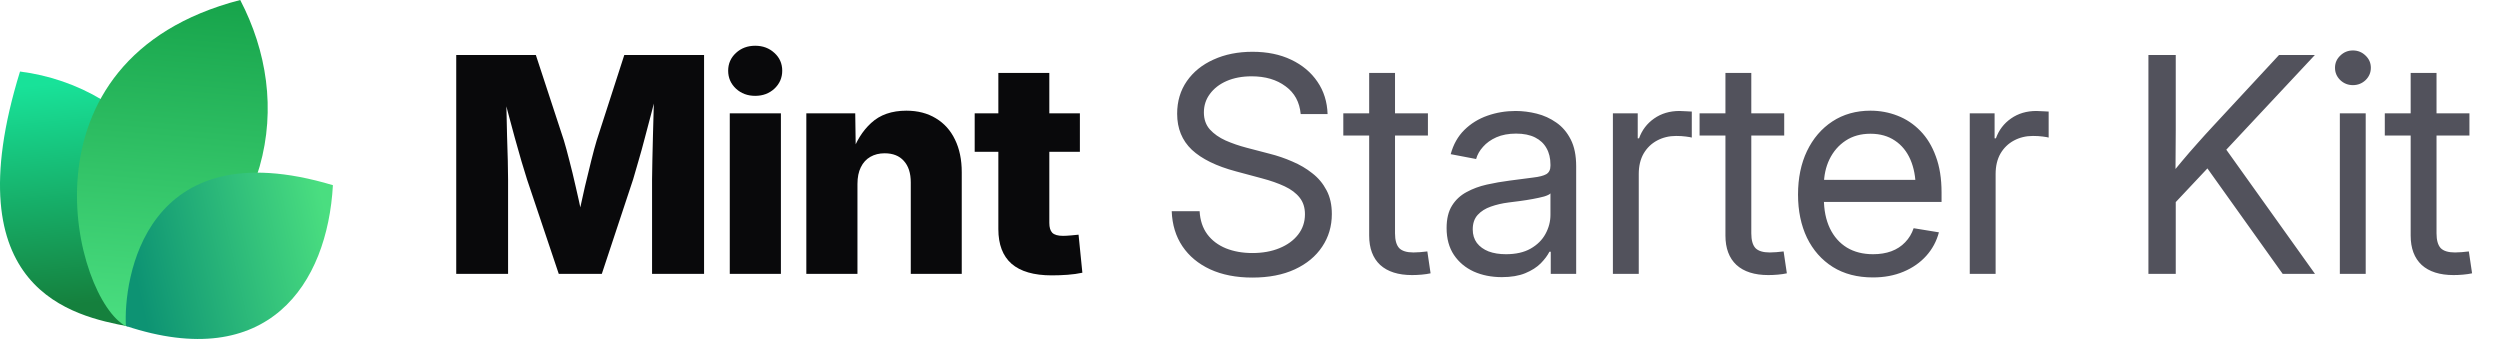
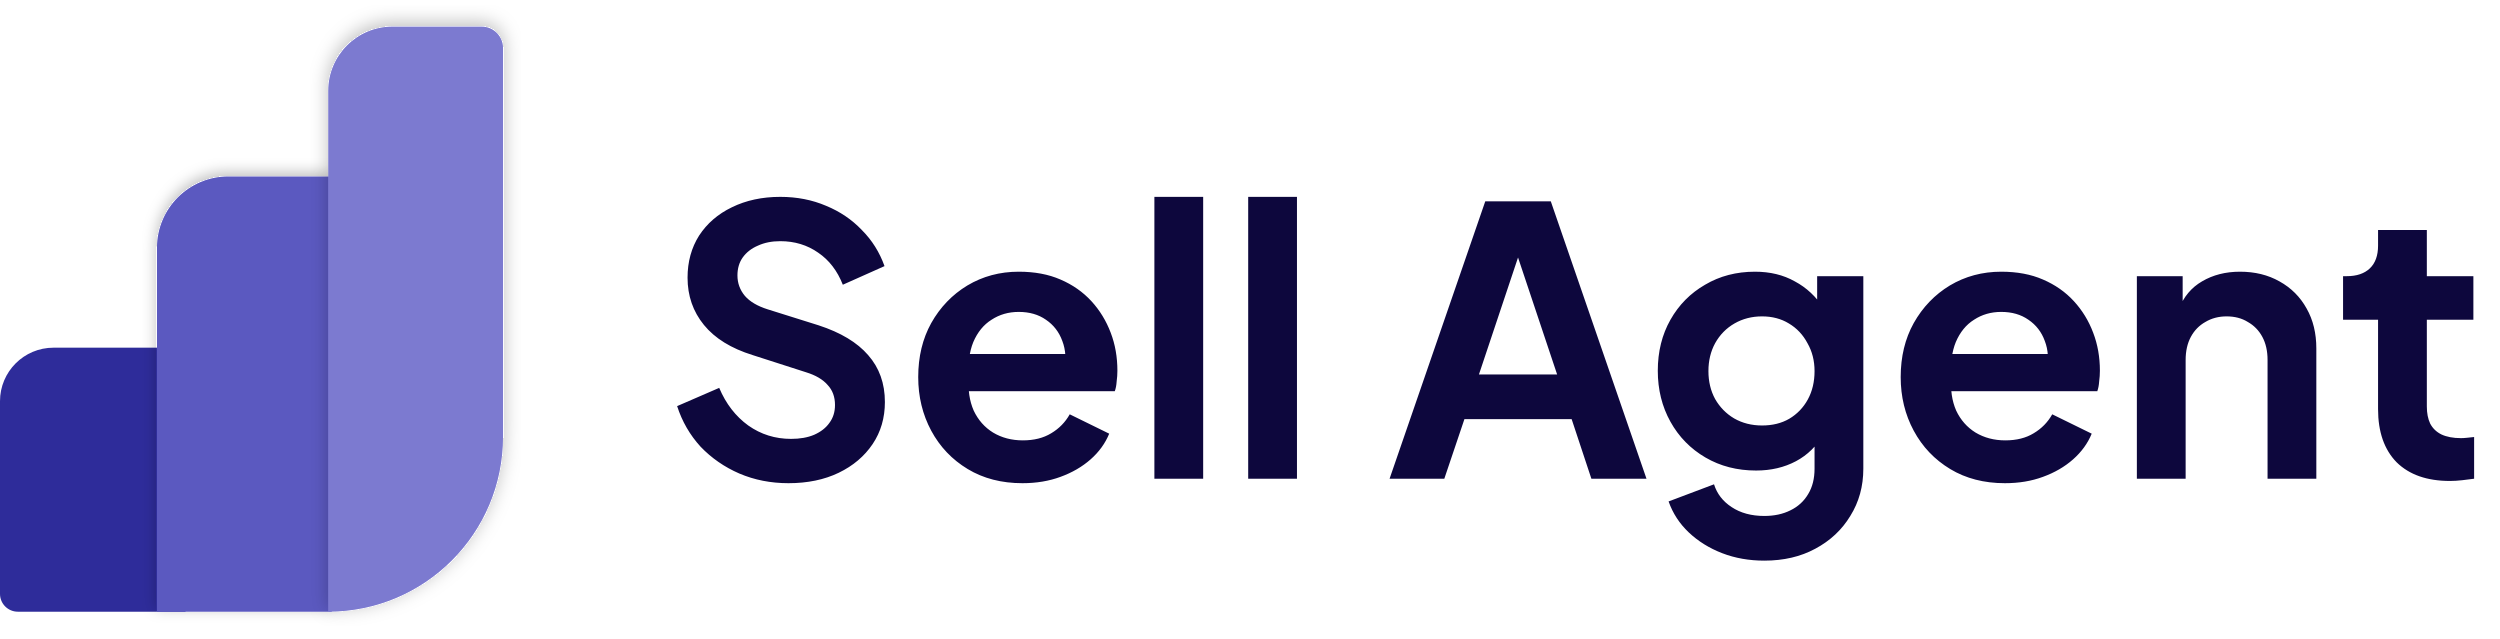
- <svg xmlns="http://www.w3.org/2000/svg" width="177" height="24" viewBox="0 0 177 24" fill="none">
-   <path d="M9.061 23.108C5.268 22.377 -3.391 20.627 1.417 5.064C9.634 6.099 16.973 14.064 9.061 23.108Z" fill="url(#paint0_linear_17557_2020)" />
-   <path d="M8.919 23.094C5.276 21.222 0.784 4.209 17.007 0C20.757 7.193 19.621 16.545 8.919 23.094Z" fill="url(#paint1_linear_17557_2020)" />
-   <path d="M8.914 23.079C8.735 19.882 10.159 9.085 23.57 13.111C23.181 20.123 18.984 26.418 8.914 23.079Z" fill="url(#paint2_linear_17557_2020)" />
-   <path d="M32.301 19.392V3.894H37.938L39.925 9.948C40.036 10.315 40.164 10.787 40.31 11.362C40.462 11.938 40.611 12.552 40.757 13.204C40.91 13.855 41.048 14.483 41.173 15.086C41.305 15.682 41.412 16.192 41.495 16.615H40.695C40.771 16.192 40.871 15.682 40.996 15.086C41.128 14.49 41.267 13.866 41.412 13.214C41.565 12.562 41.714 11.948 41.86 11.373C42.005 10.79 42.133 10.315 42.244 9.948L44.2 3.894H49.848V19.392H46.166V12.704C46.166 12.357 46.173 11.917 46.187 11.383C46.2 10.849 46.214 10.27 46.228 9.646C46.249 9.022 46.266 8.391 46.28 7.753C46.301 7.115 46.311 6.519 46.311 5.964H46.623C46.485 6.561 46.332 7.181 46.166 7.826C45.999 8.471 45.833 9.102 45.666 9.719C45.507 10.336 45.351 10.901 45.198 11.414C45.053 11.928 44.928 12.357 44.824 12.704L42.608 19.392H39.561L37.314 12.704C37.203 12.357 37.072 11.928 36.919 11.414C36.773 10.901 36.614 10.34 36.441 9.729C36.274 9.112 36.104 8.481 35.931 7.836C35.764 7.192 35.608 6.567 35.463 5.964H35.827C35.834 6.512 35.844 7.105 35.858 7.743C35.872 8.374 35.886 9.005 35.9 9.636C35.92 10.26 35.938 10.839 35.952 11.373C35.965 11.907 35.972 12.351 35.972 12.704V19.392H32.301ZM51.668 19.392V8.024H55.288V19.392H51.668ZM53.468 6.786C52.927 6.786 52.473 6.616 52.105 6.276C51.738 5.93 51.554 5.507 51.554 5.007C51.554 4.508 51.738 4.088 52.105 3.749C52.473 3.409 52.927 3.239 53.468 3.239C54.009 3.239 54.463 3.409 54.83 3.749C55.198 4.082 55.382 4.501 55.382 5.007C55.382 5.507 55.198 5.93 54.83 6.276C54.463 6.616 54.009 6.786 53.468 6.786ZM60.708 13.027V19.392H57.088V8.024H60.551L60.593 10.967H60.281C60.593 10.024 61.061 9.268 61.685 8.7C62.309 8.124 63.138 7.836 64.171 7.836C64.975 7.836 65.672 8.017 66.262 8.377C66.851 8.731 67.302 9.234 67.614 9.885C67.933 10.537 68.092 11.307 68.092 12.194V19.392H64.483V12.912C64.483 12.26 64.32 11.754 63.994 11.394C63.675 11.033 63.221 10.853 62.632 10.853C62.25 10.853 61.914 10.936 61.623 11.102C61.332 11.269 61.106 11.515 60.947 11.841C60.787 12.16 60.708 12.555 60.708 13.027ZM76.456 8.024V10.749H69.008V8.024H76.456ZM70.683 5.163H74.292V15.783C74.292 16.102 74.361 16.334 74.5 16.48C74.646 16.625 74.899 16.698 75.259 16.698C75.405 16.698 75.596 16.688 75.831 16.667C76.074 16.646 76.251 16.629 76.362 16.615L76.632 19.309C76.313 19.378 75.963 19.427 75.582 19.455C75.207 19.482 74.836 19.496 74.469 19.496C73.2 19.496 72.25 19.222 71.619 18.674C70.995 18.127 70.683 17.308 70.683 16.22V5.163Z" fill="#09090B" />
-   <path d="M88.667 19.652C87.523 19.652 86.528 19.458 85.682 19.07C84.843 18.681 84.188 18.137 83.716 17.437C83.245 16.736 82.992 15.908 82.957 14.951H84.933C84.968 15.596 85.148 16.14 85.474 16.584C85.8 17.021 86.24 17.354 86.795 17.582C87.35 17.804 87.974 17.915 88.667 17.915C89.388 17.915 90.026 17.801 90.581 17.572C91.143 17.343 91.583 17.024 91.902 16.615C92.228 16.199 92.391 15.717 92.391 15.169C92.391 14.698 92.266 14.306 92.017 13.994C91.767 13.675 91.413 13.408 90.956 13.193C90.498 12.978 89.954 12.787 89.323 12.621L87.502 12.132C86.123 11.765 85.082 11.255 84.382 10.603C83.689 9.944 83.342 9.095 83.342 8.055C83.342 7.174 83.571 6.404 84.028 5.746C84.486 5.087 85.117 4.577 85.921 4.217C86.726 3.849 87.645 3.666 88.678 3.666C89.718 3.666 90.63 3.853 91.413 4.227C92.204 4.602 92.824 5.122 93.275 5.787C93.726 6.446 93.965 7.209 93.993 8.076H92.089C92.013 7.23 91.656 6.574 91.018 6.11C90.387 5.638 89.586 5.403 88.615 5.403C87.95 5.403 87.36 5.513 86.847 5.735C86.341 5.957 85.946 6.262 85.661 6.651C85.377 7.032 85.235 7.469 85.235 7.961C85.235 8.447 85.377 8.849 85.661 9.168C85.946 9.48 86.317 9.74 86.774 9.948C87.232 10.149 87.724 10.319 88.251 10.457L89.884 10.884C90.439 11.023 90.977 11.206 91.496 11.435C92.023 11.657 92.495 11.934 92.911 12.267C93.334 12.593 93.67 12.995 93.92 13.474C94.17 13.945 94.294 14.504 94.294 15.149C94.294 16.015 94.066 16.788 93.608 17.468C93.157 18.148 92.512 18.681 91.673 19.07C90.834 19.458 89.832 19.652 88.667 19.652ZM101.097 8.024V9.594H95.106V8.024H101.097ZM96.937 5.163H98.767V16.521C98.767 17 98.865 17.347 99.059 17.562C99.26 17.77 99.6 17.874 100.078 17.874C100.21 17.874 100.366 17.867 100.546 17.853C100.733 17.832 100.903 17.815 101.056 17.801L101.285 19.351C101.097 19.392 100.886 19.423 100.65 19.444C100.414 19.465 100.189 19.475 99.974 19.475C98.996 19.475 98.244 19.236 97.717 18.758C97.197 18.272 96.937 17.579 96.937 16.677V5.163ZM106.33 19.621C105.595 19.621 104.932 19.489 104.343 19.226C103.754 18.955 103.285 18.564 102.939 18.05C102.592 17.53 102.419 16.896 102.419 16.147C102.419 15.495 102.547 14.965 102.804 14.556C103.06 14.146 103.403 13.828 103.833 13.599C104.263 13.363 104.742 13.186 105.269 13.068C105.796 12.95 106.333 12.857 106.881 12.787C107.574 12.69 108.132 12.617 108.555 12.569C108.978 12.52 109.287 12.441 109.481 12.33C109.675 12.212 109.772 12.014 109.772 11.737V11.654C109.772 11.203 109.679 10.815 109.492 10.489C109.311 10.163 109.041 9.91 108.68 9.729C108.32 9.549 107.872 9.459 107.338 9.459C106.805 9.459 106.34 9.546 105.945 9.719C105.556 9.892 105.241 10.118 104.998 10.395C104.755 10.665 104.593 10.953 104.509 11.258L102.71 10.915C102.897 10.222 103.22 9.65 103.677 9.199C104.135 8.748 104.679 8.412 105.31 8.19C105.941 7.968 106.607 7.857 107.307 7.857C107.8 7.857 108.295 7.92 108.795 8.044C109.301 8.169 109.765 8.381 110.188 8.679C110.611 8.97 110.951 9.369 111.208 9.875C111.464 10.374 111.593 11.005 111.593 11.768V19.392H109.793V17.822H109.7C109.568 18.085 109.363 18.359 109.086 18.643C108.809 18.921 108.444 19.153 107.994 19.34C107.543 19.527 106.988 19.621 106.33 19.621ZM106.621 17.998C107.321 17.998 107.904 17.867 108.368 17.603C108.84 17.333 109.19 16.986 109.419 16.563C109.654 16.133 109.772 15.682 109.772 15.211V13.692C109.703 13.769 109.554 13.841 109.325 13.911C109.096 13.973 108.829 14.032 108.524 14.088C108.226 14.143 107.921 14.192 107.609 14.233C107.304 14.275 107.033 14.309 106.798 14.337C106.354 14.393 105.938 14.49 105.549 14.628C105.168 14.76 104.86 14.954 104.624 15.211C104.388 15.467 104.27 15.811 104.27 16.241C104.27 16.615 104.367 16.934 104.561 17.198C104.762 17.461 105.04 17.662 105.393 17.801C105.747 17.933 106.156 17.998 106.621 17.998ZM114.193 19.392V8.024H115.951V9.792H116.045C116.253 9.209 116.61 8.741 117.116 8.388C117.622 8.034 118.219 7.857 118.905 7.857C119.058 7.857 119.217 7.864 119.384 7.878C119.55 7.885 119.682 7.892 119.779 7.899V9.74C119.716 9.719 119.578 9.695 119.363 9.667C119.155 9.639 118.922 9.625 118.666 9.625C118.174 9.625 117.726 9.733 117.324 9.948C116.922 10.163 116.603 10.471 116.367 10.874C116.138 11.276 116.024 11.758 116.024 12.319V19.392H114.193ZM126.322 8.024V9.594H120.33V8.024H126.322ZM122.161 5.163H123.992V16.521C123.992 17 124.089 17.347 124.283 17.562C124.484 17.77 124.824 17.874 125.302 17.874C125.434 17.874 125.59 17.867 125.77 17.853C125.958 17.832 126.127 17.815 126.28 17.801L126.509 19.351C126.322 19.392 126.11 19.423 125.874 19.444C125.639 19.465 125.413 19.475 125.198 19.475C124.221 19.475 123.468 19.236 122.941 18.758C122.421 18.272 122.161 17.579 122.161 16.677V5.163ZM132.604 19.642C131.502 19.642 130.555 19.396 129.765 18.903C128.974 18.404 128.364 17.714 127.934 16.834C127.511 15.946 127.3 14.927 127.3 13.775C127.3 12.611 127.511 11.584 127.934 10.697C128.364 9.802 128.964 9.102 129.734 8.596C130.51 8.089 131.408 7.836 132.428 7.836C133.1 7.836 133.738 7.954 134.341 8.19C134.952 8.426 135.489 8.783 135.954 9.261C136.425 9.74 136.793 10.343 137.056 11.071C137.327 11.792 137.462 12.645 137.462 13.63V14.296H128.433V12.735H136.463L135.631 13.297C135.631 12.541 135.506 11.876 135.257 11.3C135.007 10.725 134.643 10.277 134.165 9.958C133.686 9.632 133.107 9.469 132.428 9.469C131.748 9.469 131.162 9.632 130.67 9.958C130.177 10.284 129.796 10.725 129.526 11.279C129.262 11.827 129.13 12.441 129.13 13.12V14.046C129.13 14.864 129.273 15.572 129.557 16.168C129.841 16.757 130.243 17.211 130.763 17.53C131.283 17.842 131.901 17.998 132.615 17.998C133.093 17.998 133.523 17.929 133.905 17.79C134.293 17.645 134.619 17.433 134.882 17.156C135.153 16.879 135.354 16.546 135.486 16.157L137.275 16.449C137.108 17.08 136.81 17.634 136.38 18.113C135.95 18.591 135.413 18.966 134.768 19.236C134.123 19.507 133.402 19.642 132.604 19.642ZM139.459 19.392V8.024H141.217V9.792H141.311C141.519 9.209 141.876 8.741 142.382 8.388C142.888 8.034 143.485 7.857 144.171 7.857C144.324 7.857 144.483 7.864 144.649 7.878C144.816 7.885 144.948 7.892 145.045 7.899V9.74C144.982 9.719 144.844 9.695 144.629 9.667C144.421 9.639 144.188 9.625 143.932 9.625C143.439 9.625 142.992 9.733 142.59 9.948C142.188 10.163 141.869 10.471 141.633 10.874C141.404 11.276 141.29 11.758 141.29 12.319V19.392H139.459ZM153.429 14.961V12.715C153.783 12.257 154.136 11.82 154.49 11.404C154.844 10.981 155.204 10.565 155.572 10.156C155.939 9.74 156.314 9.327 156.695 8.918L161.355 3.894H163.893L157.277 10.967H157.184L153.429 14.961ZM152.108 19.392V3.894H154.043V9.241L154.022 12.559L154.043 13.505V19.392H152.108ZM161.615 19.392L155.967 11.477L157.173 9.969L163.903 19.392H161.615ZM165.661 19.392V8.024H167.492V19.392H165.661ZM166.587 6.027C166.24 6.027 165.942 5.909 165.692 5.673C165.443 5.43 165.318 5.139 165.318 4.799C165.318 4.459 165.443 4.172 165.692 3.936C165.942 3.693 166.24 3.572 166.587 3.572C166.934 3.572 167.232 3.693 167.482 3.936C167.731 4.172 167.856 4.459 167.856 4.799C167.856 5.139 167.731 5.43 167.482 5.673C167.232 5.909 166.934 6.027 166.587 6.027ZM174.836 8.024V9.594H168.844V8.024H174.836ZM170.675 5.163H172.506V16.521C172.506 17 172.603 17.347 172.797 17.562C172.998 17.77 173.338 17.874 173.816 17.874C173.948 17.874 174.104 17.867 174.284 17.853C174.472 17.832 174.641 17.815 174.794 17.801L175.023 19.351C174.836 19.392 174.624 19.423 174.388 19.444C174.153 19.465 173.927 19.475 173.712 19.475C172.735 19.475 171.982 19.236 171.455 18.758C170.935 18.272 170.675 17.579 170.675 16.677V5.163Z" fill="#52525C" />
+ <svg xmlns="http://www.w3.org/2000/svg" width="94" height="24" viewBox="0 0 94 24" fill="none">
+   <path d="M0 15.085C0 13.974 0.901 13.073 2.012 13.073H6.976V23H0.671C0.3 23 0 22.7 0 22.329V15.085Z" fill="#2E2C9A" />
+   <g filter="url(#filter0_d_1235_2418)">
+     <path d="M5.902 9.317C5.902 7.835 7.104 6.634 8.585 6.634H12.476V23H5.902V9.317Z" fill="#5B59C0" />
+   </g>
+   <g filter="url(#filter1_d_1235_2418)">
+     <path d="M12.341 3.415C12.341 2.081 13.422 1 14.755 1H18.109C18.554 1 18.914 1.36 18.914 1.805V16.427C18.914 20.057 15.971 23 12.341 23V23V3.415Z" fill="#7C7AD0" />
+   </g>
+   <path d="M29.646 18.168C28.983 18.168 28.367 18.047 27.798 17.804C27.238 17.561 26.753 17.225 26.342 16.796C25.941 16.357 25.647 15.849 25.46 15.27L27.042 14.584C27.294 15.181 27.658 15.653 28.134 15.998C28.61 16.334 29.147 16.502 29.744 16.502C30.08 16.502 30.369 16.451 30.612 16.348C30.864 16.236 31.055 16.087 31.186 15.9C31.326 15.713 31.396 15.489 31.396 15.228C31.396 14.92 31.303 14.668 31.116 14.472C30.939 14.267 30.668 14.108 30.304 13.996L28.302 13.352C27.49 13.1 26.879 12.722 26.468 12.218C26.057 11.714 25.852 11.121 25.852 10.44C25.852 9.843 25.997 9.315 26.286 8.858C26.585 8.401 26.995 8.046 27.518 7.794C28.05 7.533 28.657 7.402 29.338 7.402C29.963 7.402 30.537 7.514 31.06 7.738C31.583 7.953 32.031 8.256 32.404 8.648C32.787 9.031 33.071 9.483 33.258 10.006L31.69 10.706C31.485 10.183 31.177 9.782 30.766 9.502C30.355 9.213 29.879 9.068 29.338 9.068C29.021 9.068 28.741 9.124 28.498 9.236C28.255 9.339 28.064 9.488 27.924 9.684C27.793 9.871 27.728 10.095 27.728 10.356C27.728 10.645 27.821 10.902 28.008 11.126C28.195 11.341 28.479 11.509 28.862 11.63L30.78 12.232C31.611 12.503 32.231 12.876 32.642 13.352C33.062 13.828 33.272 14.416 33.272 15.116C33.272 15.713 33.118 16.241 32.81 16.698C32.502 17.155 32.077 17.515 31.536 17.776C30.995 18.037 30.365 18.168 29.646 18.168ZM38.444 18.168C37.66 18.168 36.974 17.991 36.386 17.636C35.798 17.281 35.341 16.801 35.014 16.194C34.688 15.587 34.525 14.915 34.525 14.178C34.525 13.413 34.688 12.736 35.014 12.148C35.35 11.551 35.803 11.079 36.373 10.734C36.951 10.389 37.595 10.216 38.304 10.216C38.902 10.216 39.425 10.314 39.873 10.51C40.33 10.706 40.717 10.977 41.035 11.322C41.352 11.667 41.594 12.064 41.763 12.512C41.931 12.951 42.014 13.427 42.014 13.94C42.014 14.071 42.005 14.206 41.986 14.346C41.977 14.486 41.954 14.607 41.916 14.71H36.036V13.31H40.88L40.013 13.968C40.096 13.539 40.073 13.156 39.943 12.82C39.821 12.484 39.616 12.218 39.327 12.022C39.047 11.826 38.706 11.728 38.304 11.728C37.922 11.728 37.581 11.826 37.282 12.022C36.984 12.209 36.755 12.489 36.596 12.862C36.447 13.226 36.391 13.669 36.428 14.192C36.391 14.659 36.452 15.074 36.611 15.438C36.779 15.793 37.021 16.068 37.339 16.264C37.665 16.46 38.038 16.558 38.459 16.558C38.879 16.558 39.233 16.469 39.523 16.292C39.821 16.115 40.054 15.877 40.222 15.578L41.706 16.306C41.557 16.67 41.324 16.992 41.007 17.272C40.689 17.552 40.311 17.771 39.873 17.93C39.443 18.089 38.967 18.168 38.444 18.168ZM43.405 18V7.402H45.239V18H43.405ZM46.932 18V7.402H48.766V18H46.932ZM52.248 18L55.846 7.57H58.31L61.908 18H59.836L59.094 15.76H55.062L54.306 18H52.248ZM55.608 14.08H58.548L56.812 8.886H57.344L55.608 14.08ZM66.337 21.08C65.768 21.08 65.24 20.987 64.755 20.8C64.27 20.613 63.85 20.352 63.495 20.016C63.15 19.689 62.898 19.302 62.739 18.854L64.447 18.21C64.559 18.565 64.778 18.849 65.105 19.064C65.441 19.288 65.852 19.4 66.337 19.4C66.71 19.4 67.037 19.33 67.317 19.19C67.606 19.05 67.83 18.845 67.989 18.574C68.148 18.313 68.227 17.995 68.227 17.622V15.886L68.577 16.306C68.316 16.763 67.966 17.109 67.527 17.342C67.088 17.575 66.589 17.692 66.029 17.692C65.32 17.692 64.685 17.529 64.125 17.202C63.565 16.875 63.126 16.427 62.809 15.858C62.492 15.289 62.333 14.649 62.333 13.94C62.333 13.221 62.492 12.582 62.809 12.022C63.126 11.462 63.56 11.023 64.111 10.706C64.662 10.379 65.287 10.216 65.987 10.216C66.556 10.216 67.056 10.337 67.485 10.58C67.924 10.813 68.288 11.154 68.577 11.602L68.325 12.064V10.384H70.061V17.622C70.061 18.285 69.898 18.877 69.571 19.4C69.254 19.923 68.815 20.333 68.255 20.632C67.704 20.931 67.065 21.08 66.337 21.08ZM66.253 15.998C66.645 15.998 66.986 15.914 67.275 15.746C67.574 15.569 67.807 15.326 67.975 15.018C68.143 14.71 68.227 14.355 68.227 13.954C68.227 13.562 68.138 13.212 67.961 12.904C67.793 12.587 67.56 12.339 67.261 12.162C66.972 11.985 66.636 11.896 66.253 11.896C65.87 11.896 65.525 11.985 65.217 12.162C64.909 12.339 64.666 12.587 64.489 12.904C64.321 13.212 64.237 13.562 64.237 13.954C64.237 14.346 64.321 14.696 64.489 15.004C64.666 15.312 64.904 15.555 65.203 15.732C65.511 15.909 65.861 15.998 66.253 15.998ZM75.386 18.168C74.602 18.168 73.916 17.991 73.328 17.636C72.74 17.281 72.283 16.801 71.956 16.194C71.629 15.587 71.466 14.915 71.466 14.178C71.466 13.413 71.629 12.736 71.956 12.148C72.292 11.551 72.745 11.079 73.314 10.734C73.893 10.389 74.537 10.216 75.246 10.216C75.843 10.216 76.366 10.314 76.814 10.51C77.271 10.706 77.659 10.977 77.976 11.322C78.293 11.667 78.536 12.064 78.704 12.512C78.872 12.951 78.956 13.427 78.956 13.94C78.956 14.071 78.947 14.206 78.928 14.346C78.919 14.486 78.895 14.607 78.858 14.71H72.978V13.31H77.822L76.954 13.968C77.038 13.539 77.015 13.156 76.884 12.82C76.763 12.484 76.557 12.218 76.268 12.022C75.988 11.826 75.647 11.728 75.246 11.728C74.863 11.728 74.523 11.826 74.224 12.022C73.925 12.209 73.697 12.489 73.538 12.862C73.389 13.226 73.333 13.669 73.37 14.192C73.333 14.659 73.393 15.074 73.552 15.438C73.72 15.793 73.963 16.068 74.28 16.264C74.607 16.46 74.98 16.558 75.4 16.558C75.82 16.558 76.175 16.469 76.464 16.292C76.763 16.115 76.996 15.877 77.164 15.578L78.648 16.306C78.499 16.67 78.265 16.992 77.948 17.272C77.631 17.552 77.253 17.771 76.814 17.93C76.385 18.089 75.909 18.168 75.386 18.168ZM80.346 18V10.384H82.068V11.882L81.928 11.616C82.106 11.159 82.395 10.813 82.796 10.58C83.207 10.337 83.683 10.216 84.224 10.216C84.784 10.216 85.279 10.337 85.708 10.58C86.147 10.823 86.487 11.163 86.73 11.602C86.973 12.031 87.094 12.531 87.094 13.1V18H85.26V13.534C85.26 13.198 85.195 12.909 85.064 12.666C84.933 12.423 84.751 12.237 84.518 12.106C84.294 11.966 84.028 11.896 83.72 11.896C83.421 11.896 83.156 11.966 82.922 12.106C82.689 12.237 82.507 12.423 82.376 12.666C82.246 12.909 82.18 13.198 82.18 13.534V18H80.346ZM92.117 18.084C91.258 18.084 90.591 17.851 90.115 17.384C89.648 16.908 89.415 16.241 89.415 15.382V12.022H88.099V10.384H88.239C88.612 10.384 88.902 10.286 89.107 10.09C89.312 9.894 89.415 9.609 89.415 9.236V8.648H91.249V10.384H92.999V12.022H91.249V15.284C91.249 15.536 91.291 15.751 91.375 15.928C91.468 16.105 91.608 16.241 91.795 16.334C91.991 16.427 92.238 16.474 92.537 16.474C92.602 16.474 92.677 16.469 92.761 16.46C92.854 16.451 92.943 16.441 93.027 16.432V18C92.896 18.019 92.747 18.037 92.579 18.056C92.411 18.075 92.257 18.084 92.117 18.084Z" fill="#0D073D" />
  <defs>
-     <linearGradient id="paint0_linear_17557_2020" x1="3.776" y1="5.916" x2="5.232" y2="21.559" gradientUnits="userSpaceOnUse">
-       <stop stop-color="#18E299" />
-       <stop offset="1" stop-color="#15803D" />
-     </linearGradient>
-     <linearGradient id="paint1_linear_17557_2020" x1="12.171" y1="-0.718" x2="10.19" y2="22.983" gradientUnits="userSpaceOnUse">
-       <stop stop-color="#16A34A" />
-       <stop offset="1" stop-color="#4ADE80" />
-     </linearGradient>
-     <linearGradient id="paint2_linear_17557_2020" x1="23.133" y1="15.353" x2="9.338" y2="18.52" gradientUnits="userSpaceOnUse">
-       <stop stop-color="#4ADE80" />
-       <stop offset="1" stop-color="#0D9373" />
-     </linearGradient>
+     <filter id="filter0_d_1235_2418" x="5.366" y="5.964" width="7.646" height="17.439" filterUnits="userSpaceOnUse" color-interpolation-filters="sRGB">
+       <feFlood flood-opacity="0" result="BackgroundImageFix" />
+       <feColorMatrix in="SourceAlpha" type="matrix" values="0 0 0 0 0 0 0 0 0 0 0 0 0 0 0 0 0 0 127 0" result="hardAlpha" />
+       <feOffset dy="-0.134" />
+       <feGaussianBlur stdDeviation="0.268" />
+       <feComposite in2="hardAlpha" operator="out" />
+       <feColorMatrix type="matrix" values="0 0 0 0 0 0 0 0 0 0 0 0 0 0 0 0 0 0 0.25 0" />
+       <feBlend mode="normal" in2="BackgroundImageFix" result="effect1_dropShadow_1235_2418" />
+       <feBlend mode="normal" in="SourceGraphic" in2="effect1_dropShadow_1235_2418" result="shape" />
+     </filter>
+     <filter id="filter1_d_1235_2418" x="11.67" y="0.195" width="7.915" height="23.341" filterUnits="userSpaceOnUse" color-interpolation-filters="sRGB">
+       <feFlood flood-opacity="0" result="BackgroundImageFix" />
+       <feColorMatrix in="SourceAlpha" type="matrix" values="0 0 0 0 0 0 0 0 0 0 0 0 0 0 0 0 0 0 127 0" result="hardAlpha" />
+       <feOffset dy="-0.134" />
+       <feGaussianBlur stdDeviation="0.335" />
+       <feComposite in2="hardAlpha" operator="out" />
+       <feColorMatrix type="matrix" values="0 0 0 0 0 0 0 0 0 0 0 0 0 0 0 0 0 0 0.25 0" />
+       <feBlend mode="normal" in2="BackgroundImageFix" result="effect1_dropShadow_1235_2418" />
+       <feBlend mode="normal" in="SourceGraphic" in2="effect1_dropShadow_1235_2418" result="shape" />
+     </filter>
  </defs>
</svg>
